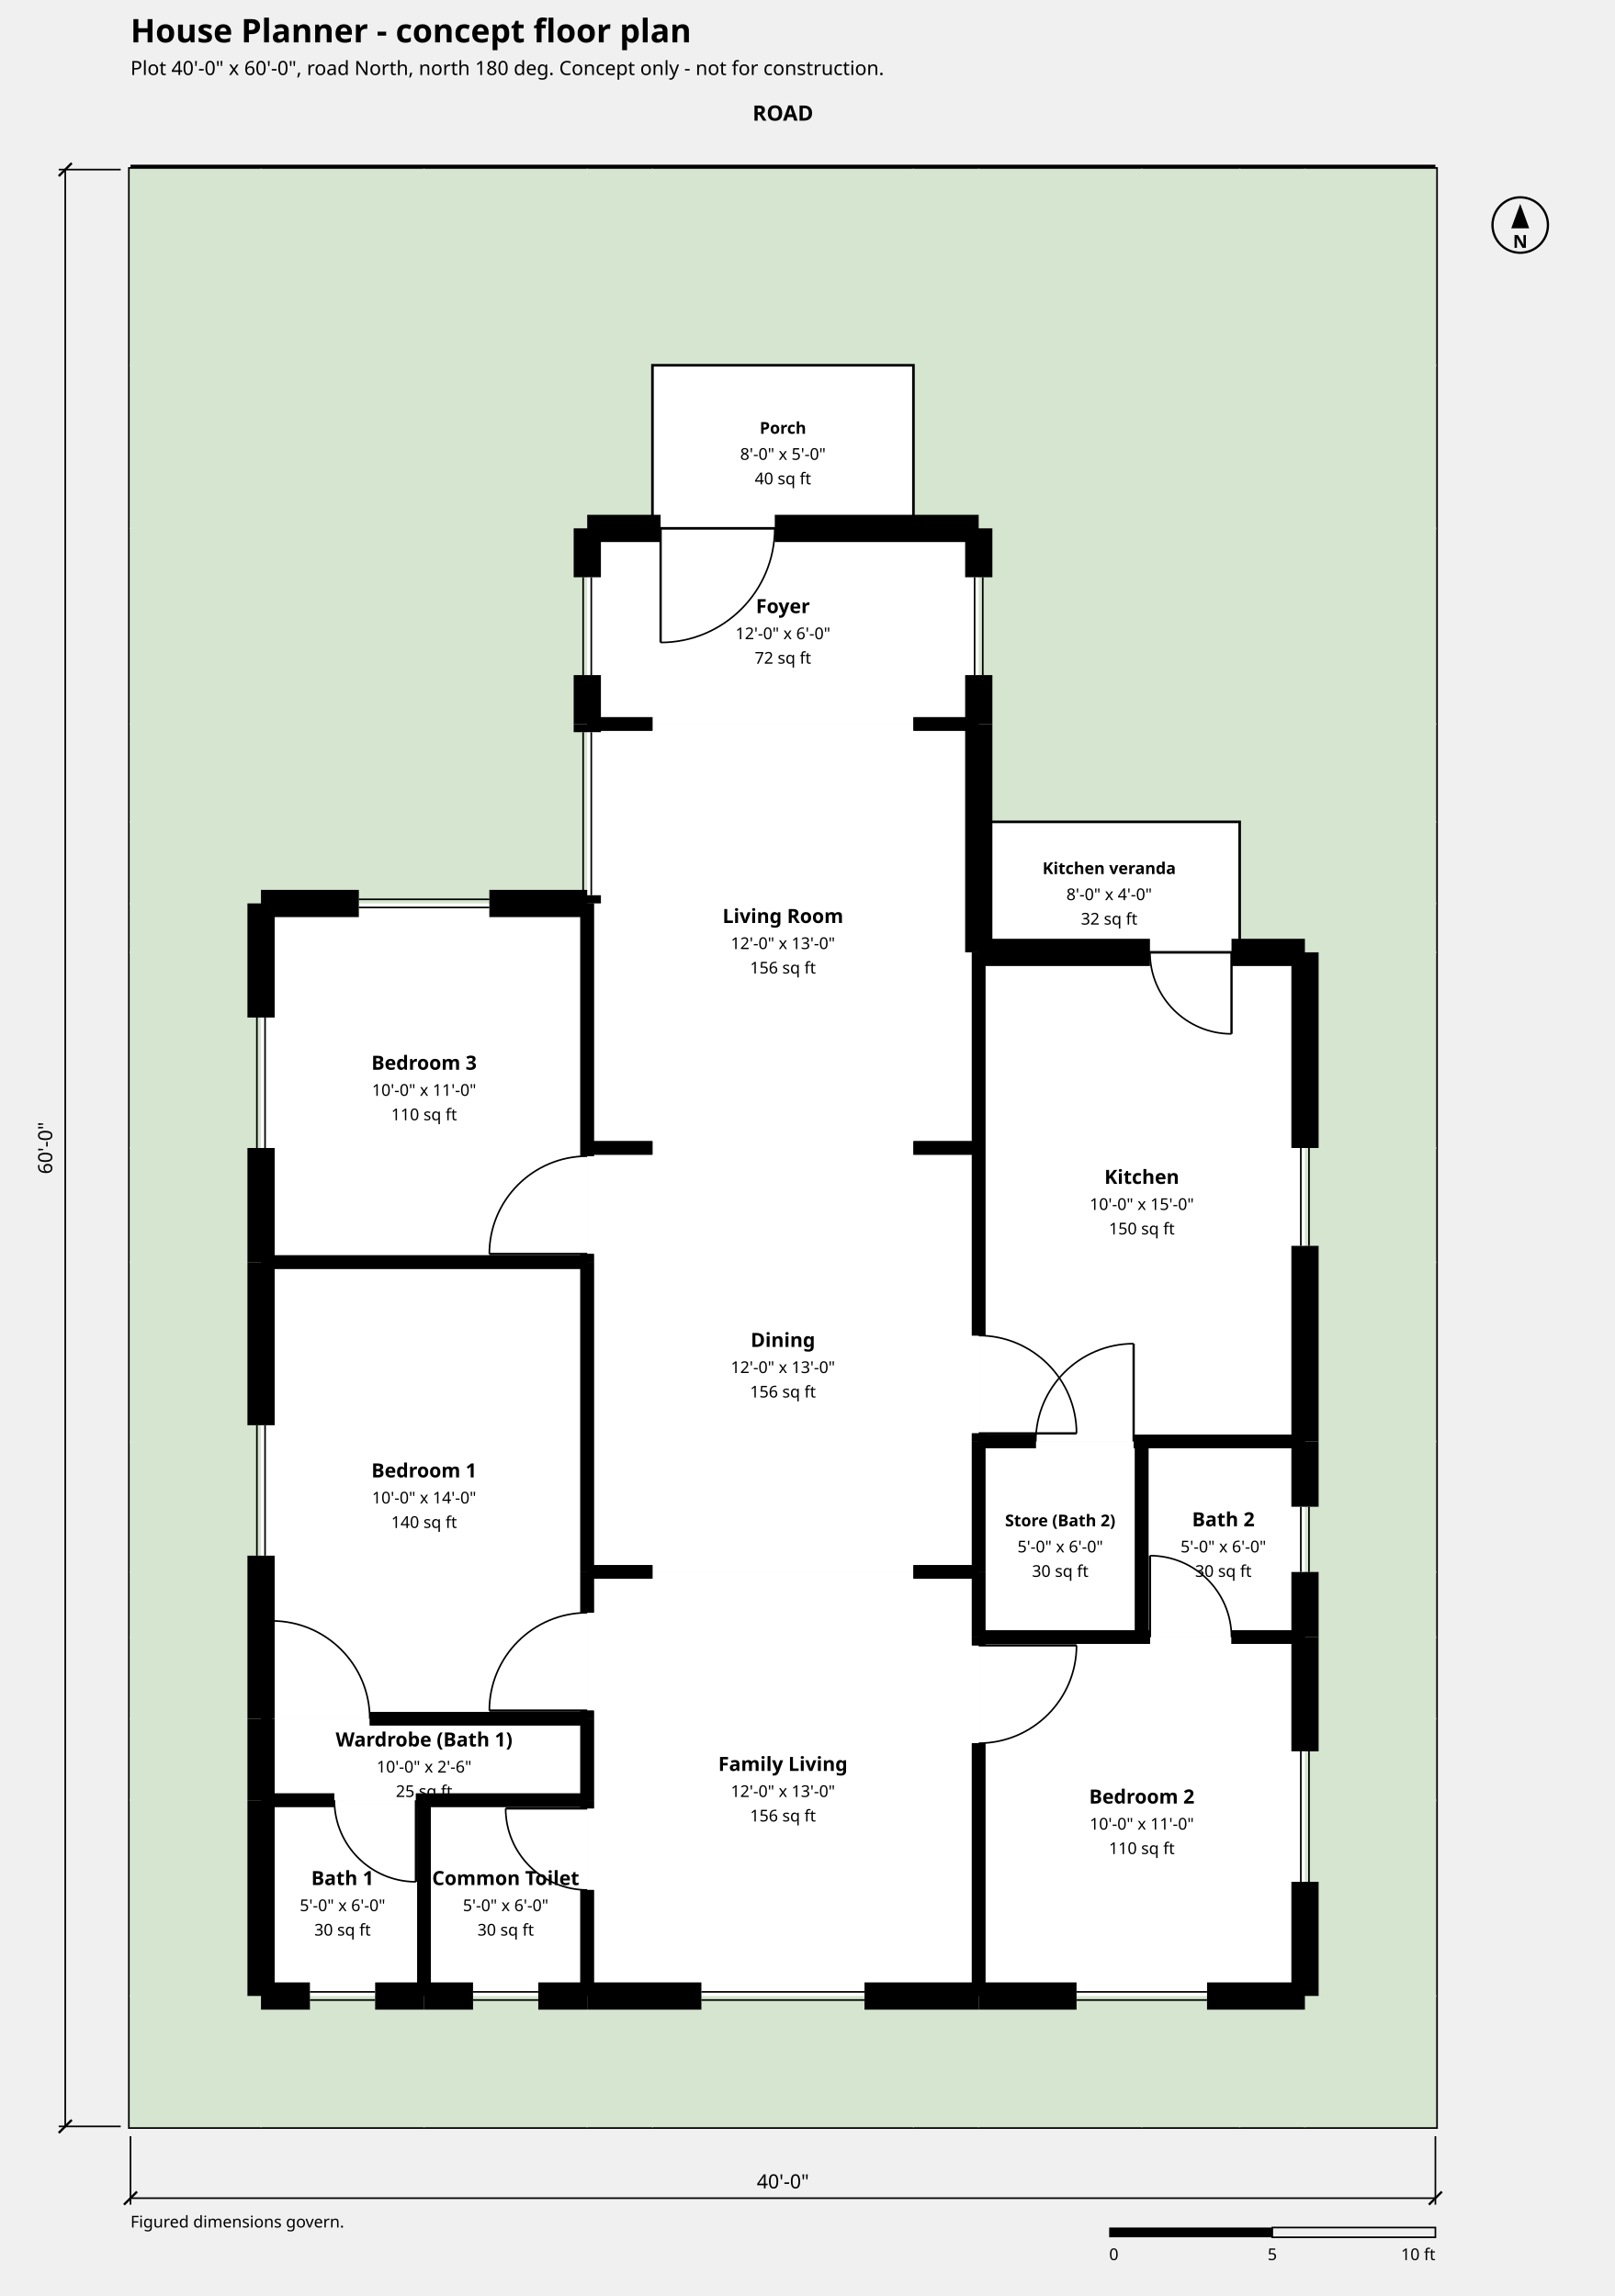
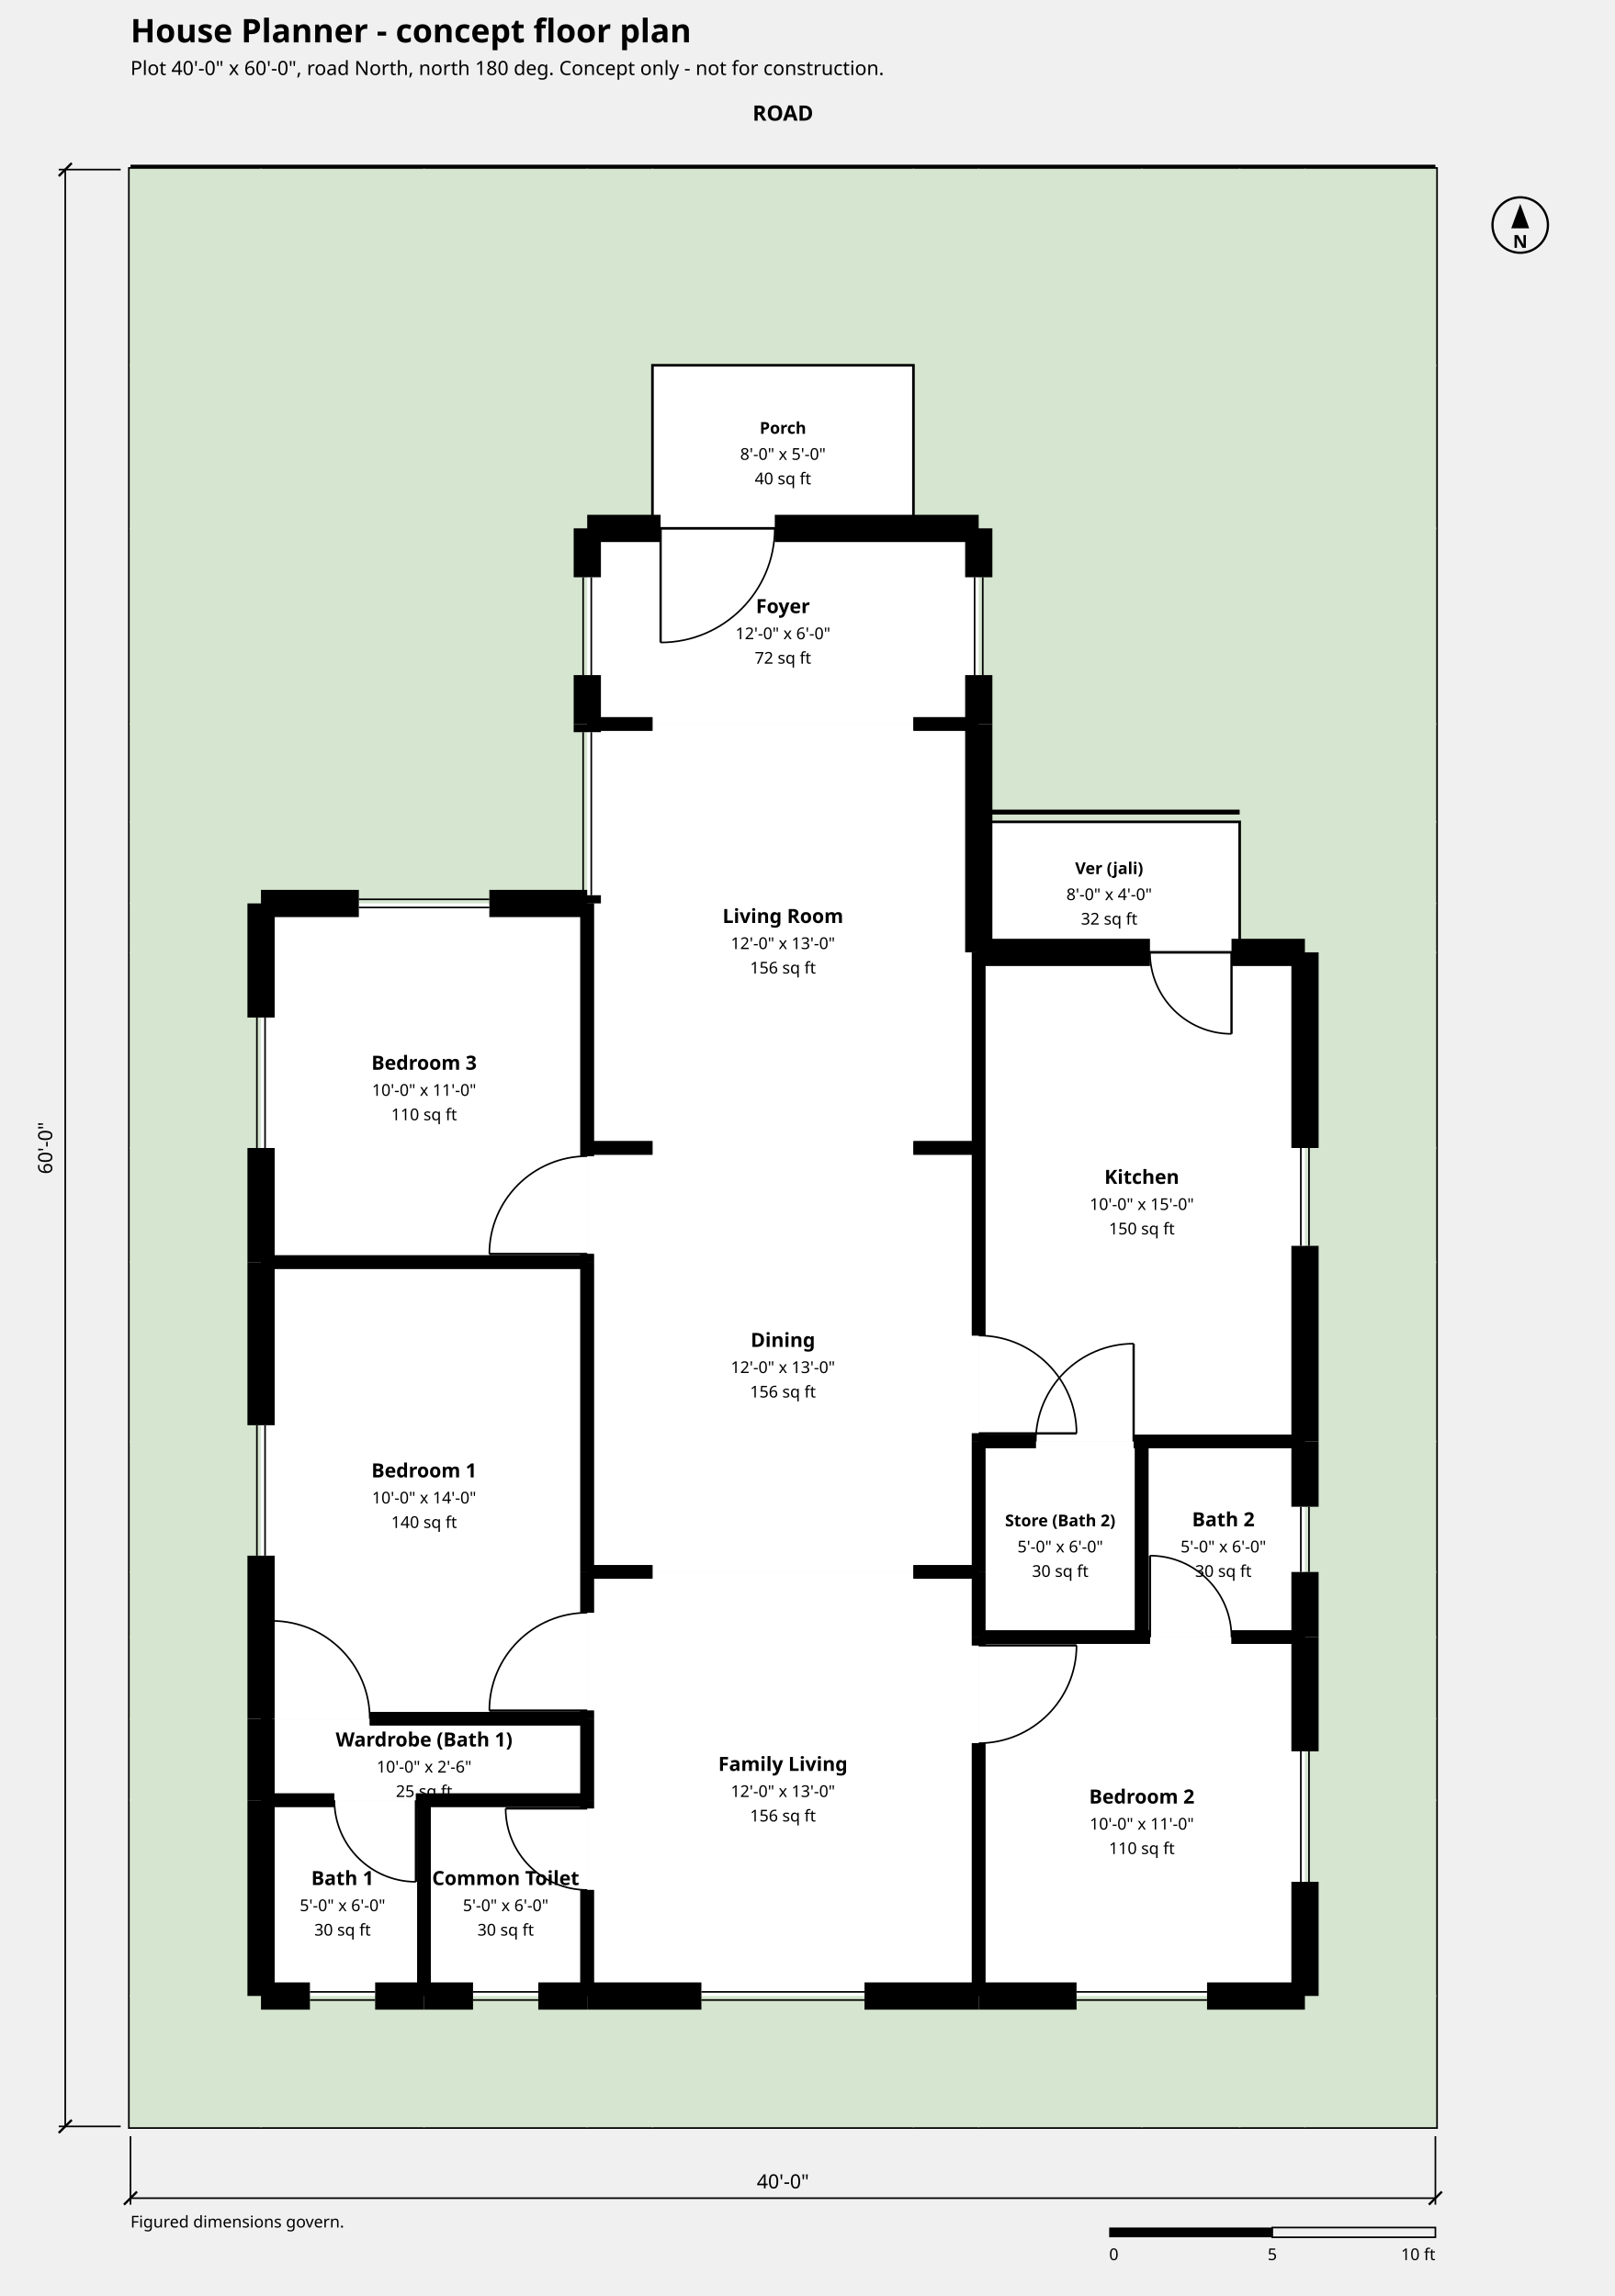
<svg xmlns="http://www.w3.org/2000/svg" viewBox="0 0 990 1408" style="width:100%;height:auto;max-width:960px;background:#fff" font-family="sans-serif">
  <text x="80" y="26" font-size="20" font-weight="bold">House Planner - concept floor plan</text>
  <text x="80" y="46" font-size="12">Plot 40'-0" x 60'-0", road North, north 180 deg. Concept only - not for construction.</text>
  <rect x="80.0" y="104.0" width="800.0" height="1200.0" fill="none" stroke="#000" stroke-width="3" />
  <rect x="110.0" y="224.0" width="740.0" height="1000.0" fill="none" stroke="#000" stroke-width="1.2" stroke-dasharray="7 4" />
  <text x="114.0" y="238.0" font-size="10">setback line</text>
  <line x1="80.0" y1="104.0" x2="880.0" y2="104.0" stroke="#000" stroke-width="6" />
  <text x="480.0" y="74.0" font-size="13" font-weight="bold" text-anchor="middle">ROAD</text>
  <rect x="79.5" y="103.5" width="81.0" height="121.0" fill="#d5e5cf" stroke="none" />
  <rect x="79.5" y="223.5" width="81.0" height="101.0" fill="#d5e5cf" stroke="none" />
  <rect x="79.5" y="323.5" width="81.0" height="121.0" fill="#d5e5cf" stroke="none" />
  <rect x="79.5" y="443.5" width="81.0" height="61.0" fill="#d5e5cf" stroke="none" />
  <rect x="79.5" y="503.5" width="81.0" height="51.0" fill="#d5e5cf" stroke="none" />
  <rect x="79.5" y="553.5" width="81.0" height="31.0" fill="#d5e5cf" stroke="none" />
  <rect x="79.5" y="583.5" width="81.0" height="121.0" fill="#d5e5cf" stroke="none" />
  <rect x="79.5" y="703.5" width="81.0" height="71.0" fill="#d5e5cf" stroke="none" />
  <rect x="79.5" y="773.5" width="81.0" height="111.0" fill="#d5e5cf" stroke="none" />
  <rect x="79.5" y="883.5" width="81.0" height="81.0" fill="#d5e5cf" stroke="none" />
  <rect x="79.5" y="963.5" width="81.0" height="41.0" fill="#d5e5cf" stroke="none" />
  <rect x="79.5" y="1003.5" width="81.0" height="51.0" fill="#d5e5cf" stroke="none" />
  <rect x="79.5" y="1053.5" width="81.0" height="51.0" fill="#d5e5cf" stroke="none" />
  <rect x="79.5" y="1103.5" width="81.0" height="121.0" fill="#d5e5cf" stroke="none" />
  <rect x="79.5" y="1223.5" width="81.0" height="81.0" fill="#d5e5cf" stroke="none" />
  <rect x="159.5" y="103.5" width="101.0" height="121.0" fill="#d5e5cf" stroke="none" />
  <rect x="159.5" y="223.5" width="101.0" height="101.0" fill="#d5e5cf" stroke="none" />
  <rect x="159.5" y="323.5" width="101.0" height="121.0" fill="#d5e5cf" stroke="none" />
  <rect x="159.5" y="443.5" width="101.0" height="61.0" fill="#d5e5cf" stroke="none" />
  <rect x="159.5" y="503.5" width="101.0" height="51.0" fill="#d5e5cf" stroke="none" />
  <rect x="159.5" y="1223.5" width="101.0" height="81.0" fill="#d5e5cf" stroke="none" />
  <rect x="259.5" y="103.5" width="101.0" height="121.0" fill="#d5e5cf" stroke="none" />
  <rect x="259.5" y="223.5" width="101.0" height="101.0" fill="#d5e5cf" stroke="none" />
  <rect x="259.5" y="323.5" width="101.0" height="121.0" fill="#d5e5cf" stroke="none" />
  <rect x="259.5" y="443.5" width="101.0" height="61.0" fill="#d5e5cf" stroke="none" />
  <rect x="259.5" y="503.5" width="101.0" height="51.0" fill="#d5e5cf" stroke="none" />
  <rect x="259.5" y="1223.5" width="101.0" height="81.0" fill="#d5e5cf" stroke="none" />
  <rect x="359.5" y="103.5" width="41.0" height="121.0" fill="#d5e5cf" stroke="none" />
  <rect x="359.5" y="223.5" width="41.0" height="101.0" fill="#d5e5cf" stroke="none" />
  <rect x="359.5" y="1223.5" width="41.0" height="81.0" fill="#d5e5cf" stroke="none" />
  <rect x="399.5" y="103.5" width="161.0" height="121.0" fill="#d5e5cf" stroke="none" />
  <rect x="399.5" y="1223.5" width="161.0" height="81.0" fill="#d5e5cf" stroke="none" />
  <rect x="559.5" y="103.5" width="41.0" height="121.0" fill="#d5e5cf" stroke="none" />
  <rect x="559.5" y="223.5" width="41.0" height="101.0" fill="#d5e5cf" stroke="none" />
  <rect x="559.5" y="1223.5" width="41.0" height="81.0" fill="#d5e5cf" stroke="none" />
  <rect x="599.5" y="103.5" width="101.0" height="121.0" fill="#d5e5cf" stroke="none" />
  <rect x="599.5" y="223.5" width="101.0" height="101.0" fill="#d5e5cf" stroke="none" />
  <rect x="599.5" y="323.5" width="101.0" height="121.0" fill="#d5e5cf" stroke="none" />
  <rect x="599.5" y="443.5" width="101.0" height="61.0" fill="#d5e5cf" stroke="none" />
  <rect x="599.5" y="1223.5" width="101.0" height="81.0" fill="#d5e5cf" stroke="none" />
  <rect x="699.5" y="103.5" width="61.0" height="121.0" fill="#d5e5cf" stroke="none" />
  <rect x="699.5" y="223.5" width="61.0" height="101.0" fill="#d5e5cf" stroke="none" />
  <rect x="699.5" y="323.5" width="61.0" height="121.0" fill="#d5e5cf" stroke="none" />
  <rect x="699.5" y="443.5" width="61.0" height="61.0" fill="#d5e5cf" stroke="none" />
  <rect x="699.5" y="1223.5" width="61.0" height="81.0" fill="#d5e5cf" stroke="none" />
  <rect x="759.5" y="103.5" width="41.0" height="121.0" fill="#d5e5cf" stroke="none" />
  <rect x="759.5" y="223.5" width="41.0" height="101.0" fill="#d5e5cf" stroke="none" />
  <rect x="759.5" y="323.5" width="41.0" height="121.0" fill="#d5e5cf" stroke="none" />
  <rect x="759.5" y="443.5" width="41.0" height="61.0" fill="#d5e5cf" stroke="none" />
  <rect x="759.5" y="503.5" width="41.0" height="51.0" fill="#d5e5cf" stroke="none" />
  <rect x="759.5" y="553.5" width="41.0" height="31.0" fill="#d5e5cf" stroke="none" />
  <rect x="759.5" y="1223.5" width="41.0" height="81.0" fill="#d5e5cf" stroke="none" />
  <rect x="799.5" y="103.5" width="81.0" height="121.0" fill="#d5e5cf" stroke="none" />
  <rect x="799.5" y="223.5" width="81.0" height="101.0" fill="#d5e5cf" stroke="none" />
  <rect x="799.5" y="323.5" width="81.0" height="121.0" fill="#d5e5cf" stroke="none" />
  <rect x="799.5" y="443.5" width="81.0" height="61.0" fill="#d5e5cf" stroke="none" />
  <rect x="799.5" y="503.5" width="81.0" height="51.0" fill="#d5e5cf" stroke="none" />
  <rect x="799.5" y="553.5" width="81.0" height="31.0" fill="#d5e5cf" stroke="none" />
  <rect x="799.5" y="583.5" width="81.0" height="121.0" fill="#d5e5cf" stroke="none" />
  <rect x="799.5" y="703.5" width="81.0" height="71.0" fill="#d5e5cf" stroke="none" />
  <rect x="799.5" y="773.5" width="81.0" height="111.0" fill="#d5e5cf" stroke="none" />
  <rect x="799.5" y="883.5" width="81.0" height="81.0" fill="#d5e5cf" stroke="none" />
  <rect x="799.5" y="963.5" width="81.0" height="41.0" fill="#d5e5cf" stroke="none" />
  <rect x="799.5" y="1003.5" width="81.0" height="51.0" fill="#d5e5cf" stroke="none" />
  <rect x="799.5" y="1053.5" width="81.0" height="51.0" fill="#d5e5cf" stroke="none" />
  <rect x="799.5" y="1103.5" width="81.0" height="121.0" fill="#d5e5cf" stroke="none" />
  <rect x="799.5" y="1223.5" width="81.0" height="81.0" fill="#d5e5cf" stroke="none" />
  <g>
    <rect x="360.0" y="324.0" width="240.0" height="120.0" fill="#fff" stroke="none" />
    <text x="480.0" y="376.0" font-size="12" font-weight="bold" text-anchor="middle">Foyer</text>
    <text x="480.0" y="392.0" font-size="10" text-anchor="middle">12'-0" x 6'-0"</text>
    <text x="480.0" y="407.0" font-size="10" text-anchor="middle">72 sq ft</text>
  </g>
  <g>
    <rect x="360.0" y="444.0" width="240.0" height="260.0" fill="#fff" stroke="none" />
    <text x="480.0" y="566.0" font-size="12" font-weight="bold" text-anchor="middle">Living Room</text>
    <text x="480.0" y="582.0" font-size="10" text-anchor="middle">12'-0" x 13'-0"</text>
    <text x="480.0" y="597.0" font-size="10" text-anchor="middle">156 sq ft</text>
  </g>
  <g>
    <rect x="360.0" y="704.0" width="240.0" height="260.0" fill="#fff" stroke="none" />
    <text x="480.0" y="826.0" font-size="12" font-weight="bold" text-anchor="middle">Dining</text>
    <text x="480.0" y="842.0" font-size="10" text-anchor="middle">12'-0" x 13'-0"</text>
    <text x="480.0" y="857.0" font-size="10" text-anchor="middle">156 sq ft</text>
  </g>
  <g>
    <rect x="360.0" y="964.0" width="240.0" height="260.0" fill="#fff" stroke="none" />
    <text x="480.0" y="1086.0" font-size="12" font-weight="bold" text-anchor="middle">Family Living</text>
    <text x="480.0" y="1102.0" font-size="10" text-anchor="middle">12'-0" x 13'-0"</text>
    <text x="480.0" y="1117.0" font-size="10" text-anchor="middle">156 sq ft</text>
  </g>
  <g>
    <rect x="160.0" y="1104.0" width="100.0" height="120.0" fill="#fff" stroke="none" />
    <text x="210.0" y="1156.0" font-size="12" font-weight="bold" text-anchor="middle">Bath 1</text>
    <text x="210.0" y="1172.0" font-size="10" text-anchor="middle">5'-0" x 6'-0"</text>
    <text x="210.0" y="1187.0" font-size="10" text-anchor="middle">30 sq ft</text>
  </g>
  <g>
    <rect x="260.0" y="1104.0" width="100.0" height="120.0" fill="#fff" stroke="none" />
    <text x="310.0" y="1156.0" font-size="12" font-weight="bold" text-anchor="middle">Common Toilet</text>
    <text x="310.0" y="1172.0" font-size="10" text-anchor="middle">5'-0" x 6'-0"</text>
    <text x="310.0" y="1187.0" font-size="10" text-anchor="middle">30 sq ft</text>
  </g>
  <g>
    <rect x="160.0" y="1054.0" width="200.0" height="50.0" fill="#fff" stroke="none" />
    <text x="260.0" y="1071.0" font-size="12" font-weight="bold" text-anchor="middle">Wardrobe (Bath 1)</text>
    <text x="260.0" y="1087.0" font-size="10" text-anchor="middle">10'-0" x 2'-6"</text>
    <text x="260.0" y="1102.0" font-size="10" text-anchor="middle">25 sq ft</text>
  </g>
  <g>
    <rect x="160.0" y="774.0" width="200.0" height="280.0" fill="#fff" stroke="none" />
    <text x="260.0" y="906.0" font-size="12" font-weight="bold" text-anchor="middle">Bedroom 1</text>
    <text x="260.0" y="922.0" font-size="10" text-anchor="middle">10'-0" x 14'-0"</text>
    <text x="260.0" y="937.0" font-size="10" text-anchor="middle">140 sq ft</text>
  </g>
  <g>
    <rect x="160.0" y="554.0" width="200.0" height="220.0" fill="#fff" stroke="none" />
    <text x="260.0" y="656.0" font-size="12" font-weight="bold" text-anchor="middle">Bedroom 3</text>
    <text x="260.0" y="672.0" font-size="10" text-anchor="middle">10'-0" x 11'-0"</text>
    <text x="260.0" y="687.0" font-size="10" text-anchor="middle">110 sq ft</text>
  </g>
  <g>
    <rect x="600.0" y="1004.0" width="200.0" height="220.0" fill="#fff" stroke="none" />
    <text x="700.0" y="1106.0" font-size="12" font-weight="bold" text-anchor="middle">Bedroom 2</text>
    <text x="700.0" y="1122.0" font-size="10" text-anchor="middle">10'-0" x 11'-0"</text>
    <text x="700.0" y="1137.0" font-size="10" text-anchor="middle">110 sq ft</text>
  </g>
  <g>
    <rect x="700.0" y="884.0" width="100.0" height="120.0" fill="#fff" stroke="none" />
    <text x="750.0" y="936.0" font-size="12" font-weight="bold" text-anchor="middle">Bath 2</text>
    <text x="750.0" y="952.0" font-size="10" text-anchor="middle">5'-0" x 6'-0"</text>
    <text x="750.0" y="967.0" font-size="10" text-anchor="middle">30 sq ft</text>
  </g>
  <g>
    <rect x="600.0" y="884.0" width="100.0" height="120.0" fill="#fff" stroke="none" />
    <text x="650.0" y="936.0" font-size="10" font-weight="bold" text-anchor="middle">Store (Bath 2)</text>
    <text x="650.0" y="952.0" font-size="10" text-anchor="middle">5'-0" x 6'-0"</text>
    <text x="650.0" y="967.0" font-size="10" text-anchor="middle">30 sq ft</text>
  </g>
  <g>
    <rect x="600.0" y="584.0" width="200.0" height="300.0" fill="#fff" stroke="none" />
    <text x="700.0" y="726.0" font-size="12" font-weight="bold" text-anchor="middle">Kitchen</text>
    <text x="700.0" y="742.0" font-size="10" text-anchor="middle">10'-0" x 15'-0"</text>
    <text x="700.0" y="757.0" font-size="10" text-anchor="middle">150 sq ft</text>
  </g>
  <g>
    <rect x="400.0" y="224.0" width="160.0" height="100.0" fill="#fff" stroke="#000" stroke-width="1.6" />
    <text x="480.0" y="266.0" font-size="10" font-weight="bold" text-anchor="middle">Porch</text>
    <text x="480.0" y="282.0" font-size="10" text-anchor="middle">8'-0" x 5'-0"</text>
    <text x="480.0" y="297.0" font-size="10" text-anchor="middle">40 sq ft</text>
  </g>
  <g>
    <rect x="600.0" y="504.0" width="160.0" height="80.0" fill="#fff" stroke="#000" stroke-width="1.6" />
-     <text x="680.0" y="536.0" font-size="10" font-weight="bold" text-anchor="middle">Kitchen veranda</text>
+     <line x1="600.0" y1="498.0" x2="760.0" y2="498.0" stroke="#000" stroke-width="3" />
+     <text x="680.0" y="536.0" font-size="10" font-weight="bold" text-anchor="middle">Ver (jali)</text>
    <text x="680.0" y="552.0" font-size="10" text-anchor="middle">8'-0" x 4'-0"</text>
    <text x="680.0" y="567.0" font-size="10" text-anchor="middle">32 sq ft</text>
  </g>
  <rect x="360.0" y="439.8" width="40.0" height="8.3" fill="#000" stroke="none" />
  <rect x="560.0" y="439.8" width="40.0" height="8.3" fill="#000" stroke="none" />
  <rect x="360.0" y="315.7" width="45.0" height="16.7" fill="#000" stroke="none" />
  <rect x="475.0" y="315.7" width="125.0" height="16.7" fill="#000" stroke="none" />
  <rect x="591.7" y="324.0" width="16.7" height="30.0" fill="#000" stroke="none" />
  <rect x="591.7" y="414.0" width="16.7" height="30.0" fill="#000" stroke="none" />
  <rect x="351.7" y="324.0" width="16.7" height="30.0" fill="#000" stroke="none" />
  <rect x="351.7" y="414.0" width="16.7" height="30.0" fill="#000" stroke="none" />
  <rect x="360.0" y="699.8" width="40.0" height="8.3" fill="#000" stroke="none" />
  <rect x="560.0" y="699.8" width="40.0" height="8.3" fill="#000" stroke="none" />
  <rect x="360.0" y="439.8" width="40.0" height="8.3" fill="#000" stroke="none" />
  <rect x="560.0" y="439.8" width="40.0" height="8.3" fill="#000" stroke="none" />
  <rect x="591.7" y="444.0" width="16.7" height="140.0" fill="#000" stroke="none" />
  <rect x="595.8" y="584.0" width="8.3" height="120.0" fill="#000" stroke="none" />
  <rect x="351.7" y="444.0" width="16.7" height="5.0" fill="#000" stroke="none" />
  <rect x="351.7" y="549.0" width="16.7" height="5.0" fill="#000" stroke="none" />
  <rect x="355.8" y="554.0" width="8.3" height="150.0" fill="#000" stroke="none" />
  <rect x="360.0" y="959.8" width="40.0" height="8.3" fill="#000" stroke="none" />
  <rect x="560.0" y="959.8" width="40.0" height="8.3" fill="#000" stroke="none" />
  <rect x="360.0" y="699.8" width="40.0" height="8.3" fill="#000" stroke="none" />
  <rect x="560.0" y="699.8" width="40.0" height="8.3" fill="#000" stroke="none" />
  <rect x="595.8" y="884.0" width="8.3" height="80.0" fill="#000" stroke="none" />
  <rect x="595.8" y="704.0" width="8.3" height="115.0" fill="#000" stroke="none" />
  <rect x="595.8" y="879.0" width="8.3" height="5.0" fill="#000" stroke="none" />
  <rect x="355.8" y="774.0" width="8.3" height="190.0" fill="#000" stroke="none" />
  <rect x="355.8" y="704.0" width="8.3" height="5.0" fill="#000" stroke="none" />
  <rect x="355.8" y="769.0" width="8.3" height="5.0" fill="#000" stroke="none" />
  <rect x="360.0" y="1215.7" width="70.0" height="16.7" fill="#000" stroke="none" />
  <rect x="530.0" y="1215.7" width="70.0" height="16.7" fill="#000" stroke="none" />
  <rect x="360.0" y="959.8" width="40.0" height="8.3" fill="#000" stroke="none" />
  <rect x="560.0" y="959.8" width="40.0" height="8.3" fill="#000" stroke="none" />
  <rect x="595.8" y="1004.0" width="8.3" height="5.0" fill="#000" stroke="none" />
  <rect x="595.8" y="1069.0" width="8.3" height="155.0" fill="#000" stroke="none" />
  <rect x="595.8" y="964.0" width="8.3" height="40.0" fill="#000" stroke="none" />
  <rect x="355.8" y="1104.0" width="8.3" height="5.0" fill="#000" stroke="none" />
  <rect x="355.8" y="1159.0" width="8.3" height="65.0" fill="#000" stroke="none" />
  <rect x="355.8" y="1054.0" width="8.3" height="50.0" fill="#000" stroke="none" />
  <rect x="355.8" y="964.0" width="8.3" height="25.0" fill="#000" stroke="none" />
  <rect x="355.8" y="1049.0" width="8.3" height="5.0" fill="#000" stroke="none" />
  <rect x="160.0" y="1215.7" width="30.0" height="16.7" fill="#000" stroke="none" />
  <rect x="230.0" y="1215.7" width="30.0" height="16.7" fill="#000" stroke="none" />
  <rect x="160.0" y="1099.8" width="45.0" height="8.3" fill="#000" stroke="none" />
  <rect x="255.0" y="1099.8" width="5.0" height="8.3" fill="#000" stroke="none" />
  <rect x="255.8" y="1104.0" width="8.3" height="120.0" fill="#000" stroke="none" />
  <rect x="151.7" y="1104.0" width="16.7" height="120.0" fill="#000" stroke="none" />
  <rect x="260.0" y="1215.7" width="30.0" height="16.7" fill="#000" stroke="none" />
  <rect x="330.0" y="1215.7" width="30.0" height="16.7" fill="#000" stroke="none" />
  <rect x="260.0" y="1099.8" width="100.0" height="8.3" fill="#000" stroke="none" />
  <rect x="355.8" y="1104.0" width="8.3" height="5.0" fill="#000" stroke="none" />
  <rect x="355.8" y="1159.0" width="8.3" height="65.0" fill="#000" stroke="none" />
  <rect x="255.8" y="1104.0" width="8.3" height="120.0" fill="#000" stroke="none" />
  <rect x="160.0" y="1099.8" width="45.0" height="8.3" fill="#000" stroke="none" />
  <rect x="255.0" y="1099.8" width="5.0" height="8.3" fill="#000" stroke="none" />
  <rect x="260.0" y="1099.8" width="100.0" height="8.3" fill="#000" stroke="none" />
  <rect x="160.0" y="1049.8" width="6.7" height="8.3" fill="#000" stroke="none" />
  <rect x="226.7" y="1049.8" width="133.3" height="8.3" fill="#000" stroke="none" />
  <rect x="355.8" y="1054.0" width="8.3" height="50.0" fill="#000" stroke="none" />
  <rect x="151.7" y="1054.0" width="16.7" height="50.0" fill="#000" stroke="none" />
  <rect x="160.0" y="1049.8" width="6.7" height="8.3" fill="#000" stroke="none" />
  <rect x="226.7" y="1049.8" width="133.3" height="8.3" fill="#000" stroke="none" />
  <rect x="160.0" y="769.8" width="200.0" height="8.3" fill="#000" stroke="none" />
  <rect x="355.8" y="774.0" width="8.3" height="190.0" fill="#000" stroke="none" />
  <rect x="355.8" y="964.0" width="8.3" height="25.0" fill="#000" stroke="none" />
  <rect x="355.8" y="1049.0" width="8.3" height="5.0" fill="#000" stroke="none" />
  <rect x="151.7" y="774.0" width="16.7" height="100.0" fill="#000" stroke="none" />
  <rect x="151.7" y="954.0" width="16.7" height="100.0" fill="#000" stroke="none" />
  <rect x="160.0" y="769.8" width="200.0" height="8.3" fill="#000" stroke="none" />
  <rect x="160.0" y="545.7" width="60.0" height="16.7" fill="#000" stroke="none" />
  <rect x="300.0" y="545.7" width="60.0" height="16.7" fill="#000" stroke="none" />
  <rect x="355.8" y="554.0" width="8.3" height="150.0" fill="#000" stroke="none" />
  <rect x="355.8" y="704.0" width="8.3" height="5.0" fill="#000" stroke="none" />
  <rect x="355.8" y="769.0" width="8.3" height="5.0" fill="#000" stroke="none" />
  <rect x="151.7" y="554.0" width="16.7" height="70.0" fill="#000" stroke="none" />
  <rect x="151.7" y="704.0" width="16.7" height="70.0" fill="#000" stroke="none" />
  <rect x="600.0" y="1215.7" width="60.0" height="16.7" fill="#000" stroke="none" />
  <rect x="740.0" y="1215.7" width="60.0" height="16.7" fill="#000" stroke="none" />
  <rect x="700.0" y="999.8" width="5.0" height="8.3" fill="#000" stroke="none" />
  <rect x="755.0" y="999.8" width="45.0" height="8.3" fill="#000" stroke="none" />
  <rect x="600.0" y="999.8" width="100.0" height="8.3" fill="#000" stroke="none" />
  <rect x="791.7" y="1004.0" width="16.7" height="70.0" fill="#000" stroke="none" />
  <rect x="791.7" y="1154.0" width="16.7" height="70.0" fill="#000" stroke="none" />
  <rect x="595.8" y="1004.0" width="8.3" height="5.0" fill="#000" stroke="none" />
  <rect x="595.8" y="1069.0" width="8.3" height="155.0" fill="#000" stroke="none" />
  <rect x="700.0" y="999.8" width="5.0" height="8.3" fill="#000" stroke="none" />
  <rect x="755.0" y="999.8" width="45.0" height="8.3" fill="#000" stroke="none" />
  <rect x="700.0" y="879.8" width="100.0" height="8.3" fill="#000" stroke="none" />
  <rect x="791.7" y="884.0" width="16.7" height="40.0" fill="#000" stroke="none" />
  <rect x="791.7" y="964.0" width="16.7" height="40.0" fill="#000" stroke="none" />
  <rect x="695.8" y="884.0" width="8.3" height="120.0" fill="#000" stroke="none" />
  <rect x="600.0" y="999.8" width="100.0" height="8.3" fill="#000" stroke="none" />
  <rect x="600.0" y="879.8" width="35.0" height="8.3" fill="#000" stroke="none" />
  <rect x="695.0" y="879.8" width="5.0" height="8.3" fill="#000" stroke="none" />
  <rect x="695.8" y="884.0" width="8.3" height="120.0" fill="#000" stroke="none" />
  <rect x="595.8" y="884.0" width="8.3" height="80.0" fill="#000" stroke="none" />
  <rect x="595.8" y="964.0" width="8.3" height="40.0" fill="#000" stroke="none" />
  <rect x="700.0" y="879.8" width="100.0" height="8.3" fill="#000" stroke="none" />
  <rect x="600.0" y="879.8" width="35.0" height="8.3" fill="#000" stroke="none" />
  <rect x="695.0" y="879.8" width="5.0" height="8.3" fill="#000" stroke="none" />
  <rect x="600.0" y="575.7" width="105.0" height="16.7" fill="#000" stroke="none" />
  <rect x="755.0" y="575.7" width="45.0" height="16.7" fill="#000" stroke="none" />
  <rect x="791.7" y="584.0" width="16.7" height="120.0" fill="#000" stroke="none" />
  <rect x="791.7" y="764.0" width="16.7" height="120.0" fill="#000" stroke="none" />
  <rect x="595.8" y="584.0" width="8.3" height="120.0" fill="#000" stroke="none" />
  <rect x="595.8" y="704.0" width="8.3" height="115.0" fill="#000" stroke="none" />
  <rect x="595.8" y="879.0" width="8.3" height="5.0" fill="#000" stroke="none" />
  <line x1="405.0" y1="324.0" x2="405.0" y2="394.0" stroke="#000" stroke-width="1.4" />
  <path d="M 405.0 394.0 A 70.0 70.0 0 0 0 475.0 324.0" fill="none" stroke="#000" stroke-width="1" />
  <line x1="360.0" y1="1049.0" x2="300.0" y2="1049.0" stroke="#000" stroke-width="1.4" />
  <path d="M 300.0 1049.0 A 60.0 60.0 0 0 1 360.0 989.0" fill="none" stroke="#000" stroke-width="1" />
  <line x1="360.0" y1="769.0" x2="300.0" y2="769.0" stroke="#000" stroke-width="1.4" />
  <path d="M 300.0 769.0 A 60.0 60.0 0 0 1 360.0 709.0" fill="none" stroke="#000" stroke-width="1" />
  <line x1="600.0" y1="1009.0" x2="660.0" y2="1009.0" stroke="#000" stroke-width="1.4" />
  <path d="M 660.0 1009.0 A 60.0 60.0 0 0 1 600.0 1069.0" fill="none" stroke="#000" stroke-width="1" />
  <line x1="600.0" y1="879.0" x2="660.0" y2="879.0" stroke="#000" stroke-width="1.4" />
  <path d="M 660.0 879.0 A 60.0 60.0 0 0 0 600.0 819.0" fill="none" stroke="#000" stroke-width="1" />
  <line x1="755.0" y1="584.0" x2="755.0" y2="634.0" stroke="#000" stroke-width="1.4" />
  <path d="M 755.0 634.0 A 50.0 50.0 0 0 1 705.0 584.0" fill="none" stroke="#000" stroke-width="1" />
  <line x1="166.7" y1="1054.0" x2="166.7" y2="994.0" stroke="#000" stroke-width="1.4" />
  <path d="M 166.7 994.0 A 60.0 60.0 0 0 1 226.7 1054.0" fill="none" stroke="#000" stroke-width="1" />
  <line x1="695.0" y1="884.0" x2="695.0" y2="824.0" stroke="#000" stroke-width="1.4" />
  <path d="M 695.0 824.0 A 60.0 60.0 0 0 0 635.0 884.0" fill="none" stroke="#000" stroke-width="1" />
  <line x1="255.0" y1="1104.0" x2="255.0" y2="1154.0" stroke="#000" stroke-width="1.4" />
  <path d="M 255.0 1154.0 A 50.0 50.0 0 0 1 205.0 1104.0" fill="none" stroke="#000" stroke-width="1" />
  <line x1="360.0" y1="1109.0" x2="310.0" y2="1109.0" stroke="#000" stroke-width="1.4" />
  <path d="M 310.0 1109.0 A 50.0 50.0 0 0 0 360.0 1159.0" fill="none" stroke="#000" stroke-width="1" />
  <line x1="705.0" y1="1004.0" x2="705.0" y2="954.0" stroke="#000" stroke-width="1.4" />
  <path d="M 705.0 954.0 A 50.0 50.0 0 0 1 755.0 1004.0" fill="none" stroke="#000" stroke-width="1" />
  <line x1="157.5" y1="874.0" x2="157.5" y2="954.0" stroke="#000" stroke-width="1" />
  <line x1="162.5" y1="874.0" x2="162.5" y2="954.0" stroke="#000" stroke-width="1" />
  <line x1="220.0" y1="556.5" x2="300.0" y2="556.5" stroke="#000" stroke-width="1" />
  <line x1="220.0" y1="551.5" x2="300.0" y2="551.5" stroke="#000" stroke-width="1" />
  <line x1="157.5" y1="624.0" x2="157.5" y2="704.0" stroke="#000" stroke-width="1" />
  <line x1="162.5" y1="624.0" x2="162.5" y2="704.0" stroke="#000" stroke-width="1" />
  <line x1="660.0" y1="1226.5" x2="740.0" y2="1226.5" stroke="#000" stroke-width="1" />
  <line x1="660.0" y1="1221.5" x2="740.0" y2="1221.5" stroke="#000" stroke-width="1" />
  <line x1="797.5" y1="1074.0" x2="797.5" y2="1154.0" stroke="#000" stroke-width="1" />
  <line x1="802.5" y1="1074.0" x2="802.5" y2="1154.0" stroke="#000" stroke-width="1" />
  <line x1="357.5" y1="449.0" x2="357.5" y2="549.0" stroke="#000" stroke-width="1" />
  <line x1="362.5" y1="449.0" x2="362.5" y2="549.0" stroke="#000" stroke-width="1" />
  <line x1="430.0" y1="1226.5" x2="530.0" y2="1226.5" stroke="#000" stroke-width="1" />
  <line x1="430.0" y1="1221.5" x2="530.0" y2="1221.5" stroke="#000" stroke-width="1" />
  <line x1="357.5" y1="354.0" x2="357.5" y2="414.0" stroke="#000" stroke-width="1" />
  <line x1="362.5" y1="354.0" x2="362.5" y2="414.0" stroke="#000" stroke-width="1" />
  <line x1="597.5" y1="354.0" x2="597.5" y2="414.0" stroke="#000" stroke-width="1" />
  <line x1="602.5" y1="354.0" x2="602.5" y2="414.0" stroke="#000" stroke-width="1" />
  <line x1="797.5" y1="704.0" x2="797.5" y2="764.0" stroke="#000" stroke-width="1" />
  <line x1="802.5" y1="704.0" x2="802.5" y2="764.0" stroke="#000" stroke-width="1" />
  <line x1="190.0" y1="1226.5" x2="230.0" y2="1226.5" stroke="#000" stroke-width="1" />
  <line x1="190.0" y1="1221.5" x2="230.0" y2="1221.5" stroke="#000" stroke-width="1" />
  <line x1="290.0" y1="1226.5" x2="330.0" y2="1226.5" stroke="#000" stroke-width="1" />
  <line x1="290.0" y1="1221.5" x2="330.0" y2="1221.5" stroke="#000" stroke-width="1" />
  <line x1="797.5" y1="924.0" x2="797.5" y2="964.0" stroke="#000" stroke-width="1" />
  <line x1="802.5" y1="924.0" x2="802.5" y2="964.0" stroke="#000" stroke-width="1" />
  <line x1="80.0" y1="1310.0" x2="80.0" y2="1352.0" stroke="#000" stroke-width="1" />
  <line x1="880.0" y1="1310.0" x2="880.0" y2="1352.0" stroke="#000" stroke-width="1" />
  <line x1="80.0" y1="1348.0" x2="880.0" y2="1348.0" stroke="#000" stroke-width="1" />
  <line x1="76.0" y1="1352.0" x2="84.0" y2="1344.0" stroke="#000" stroke-width="1.4" />
  <line x1="876.0" y1="1352.0" x2="884.0" y2="1344.0" stroke="#000" stroke-width="1.4" />
  <text x="480.0" y="1342.0" font-size="12" text-anchor="middle">40'-0"</text>
  <line x1="74.0" y1="104.0" x2="36.0" y2="104.0" stroke="#000" stroke-width="1" />
  <line x1="74.0" y1="1304.0" x2="36.0" y2="1304.0" stroke="#000" stroke-width="1" />
  <line x1="40.0" y1="104.0" x2="40.0" y2="1304.0" stroke="#000" stroke-width="1" />
  <line x1="36.0" y1="108.0" x2="44.0" y2="100.0" stroke="#000" stroke-width="1.4" />
  <line x1="36.0" y1="1308.0" x2="44.0" y2="1300.0" stroke="#000" stroke-width="1.4" />
  <text x="32.0" y="704.0" font-size="12" text-anchor="middle" transform="rotate(-90 32.0 704.0)">60'-0"</text>
  <g>
    <circle cx="932.0" cy="138.0" r="17" fill="none" stroke="#000" stroke-width="1.4" />
    <polygon points="932.0,125.0 926.5,140.0 937.5,140.0" fill="#000" />
    <text x="932.0" y="152.0" font-size="11" font-weight="bold" text-anchor="middle">N</text>
  </g>
  <g>
    <rect x="680.0" y="1366.0" width="100.0" height="6" fill="#000" />
    <rect x="780.0" y="1366.0" width="100.0" height="6" fill="none" stroke="#000" stroke-width="1" />
    <text x="680.0" y="1386.0" font-size="10">0</text>
    <text x="780.0" y="1386.0" font-size="10" text-anchor="middle">5</text>
    <text x="880.0" y="1386.0" font-size="10" text-anchor="end">10 ft</text>
  </g>
  <text x="80.0" y="1366.0" font-size="10">Figured dimensions govern.</text>
</svg>
